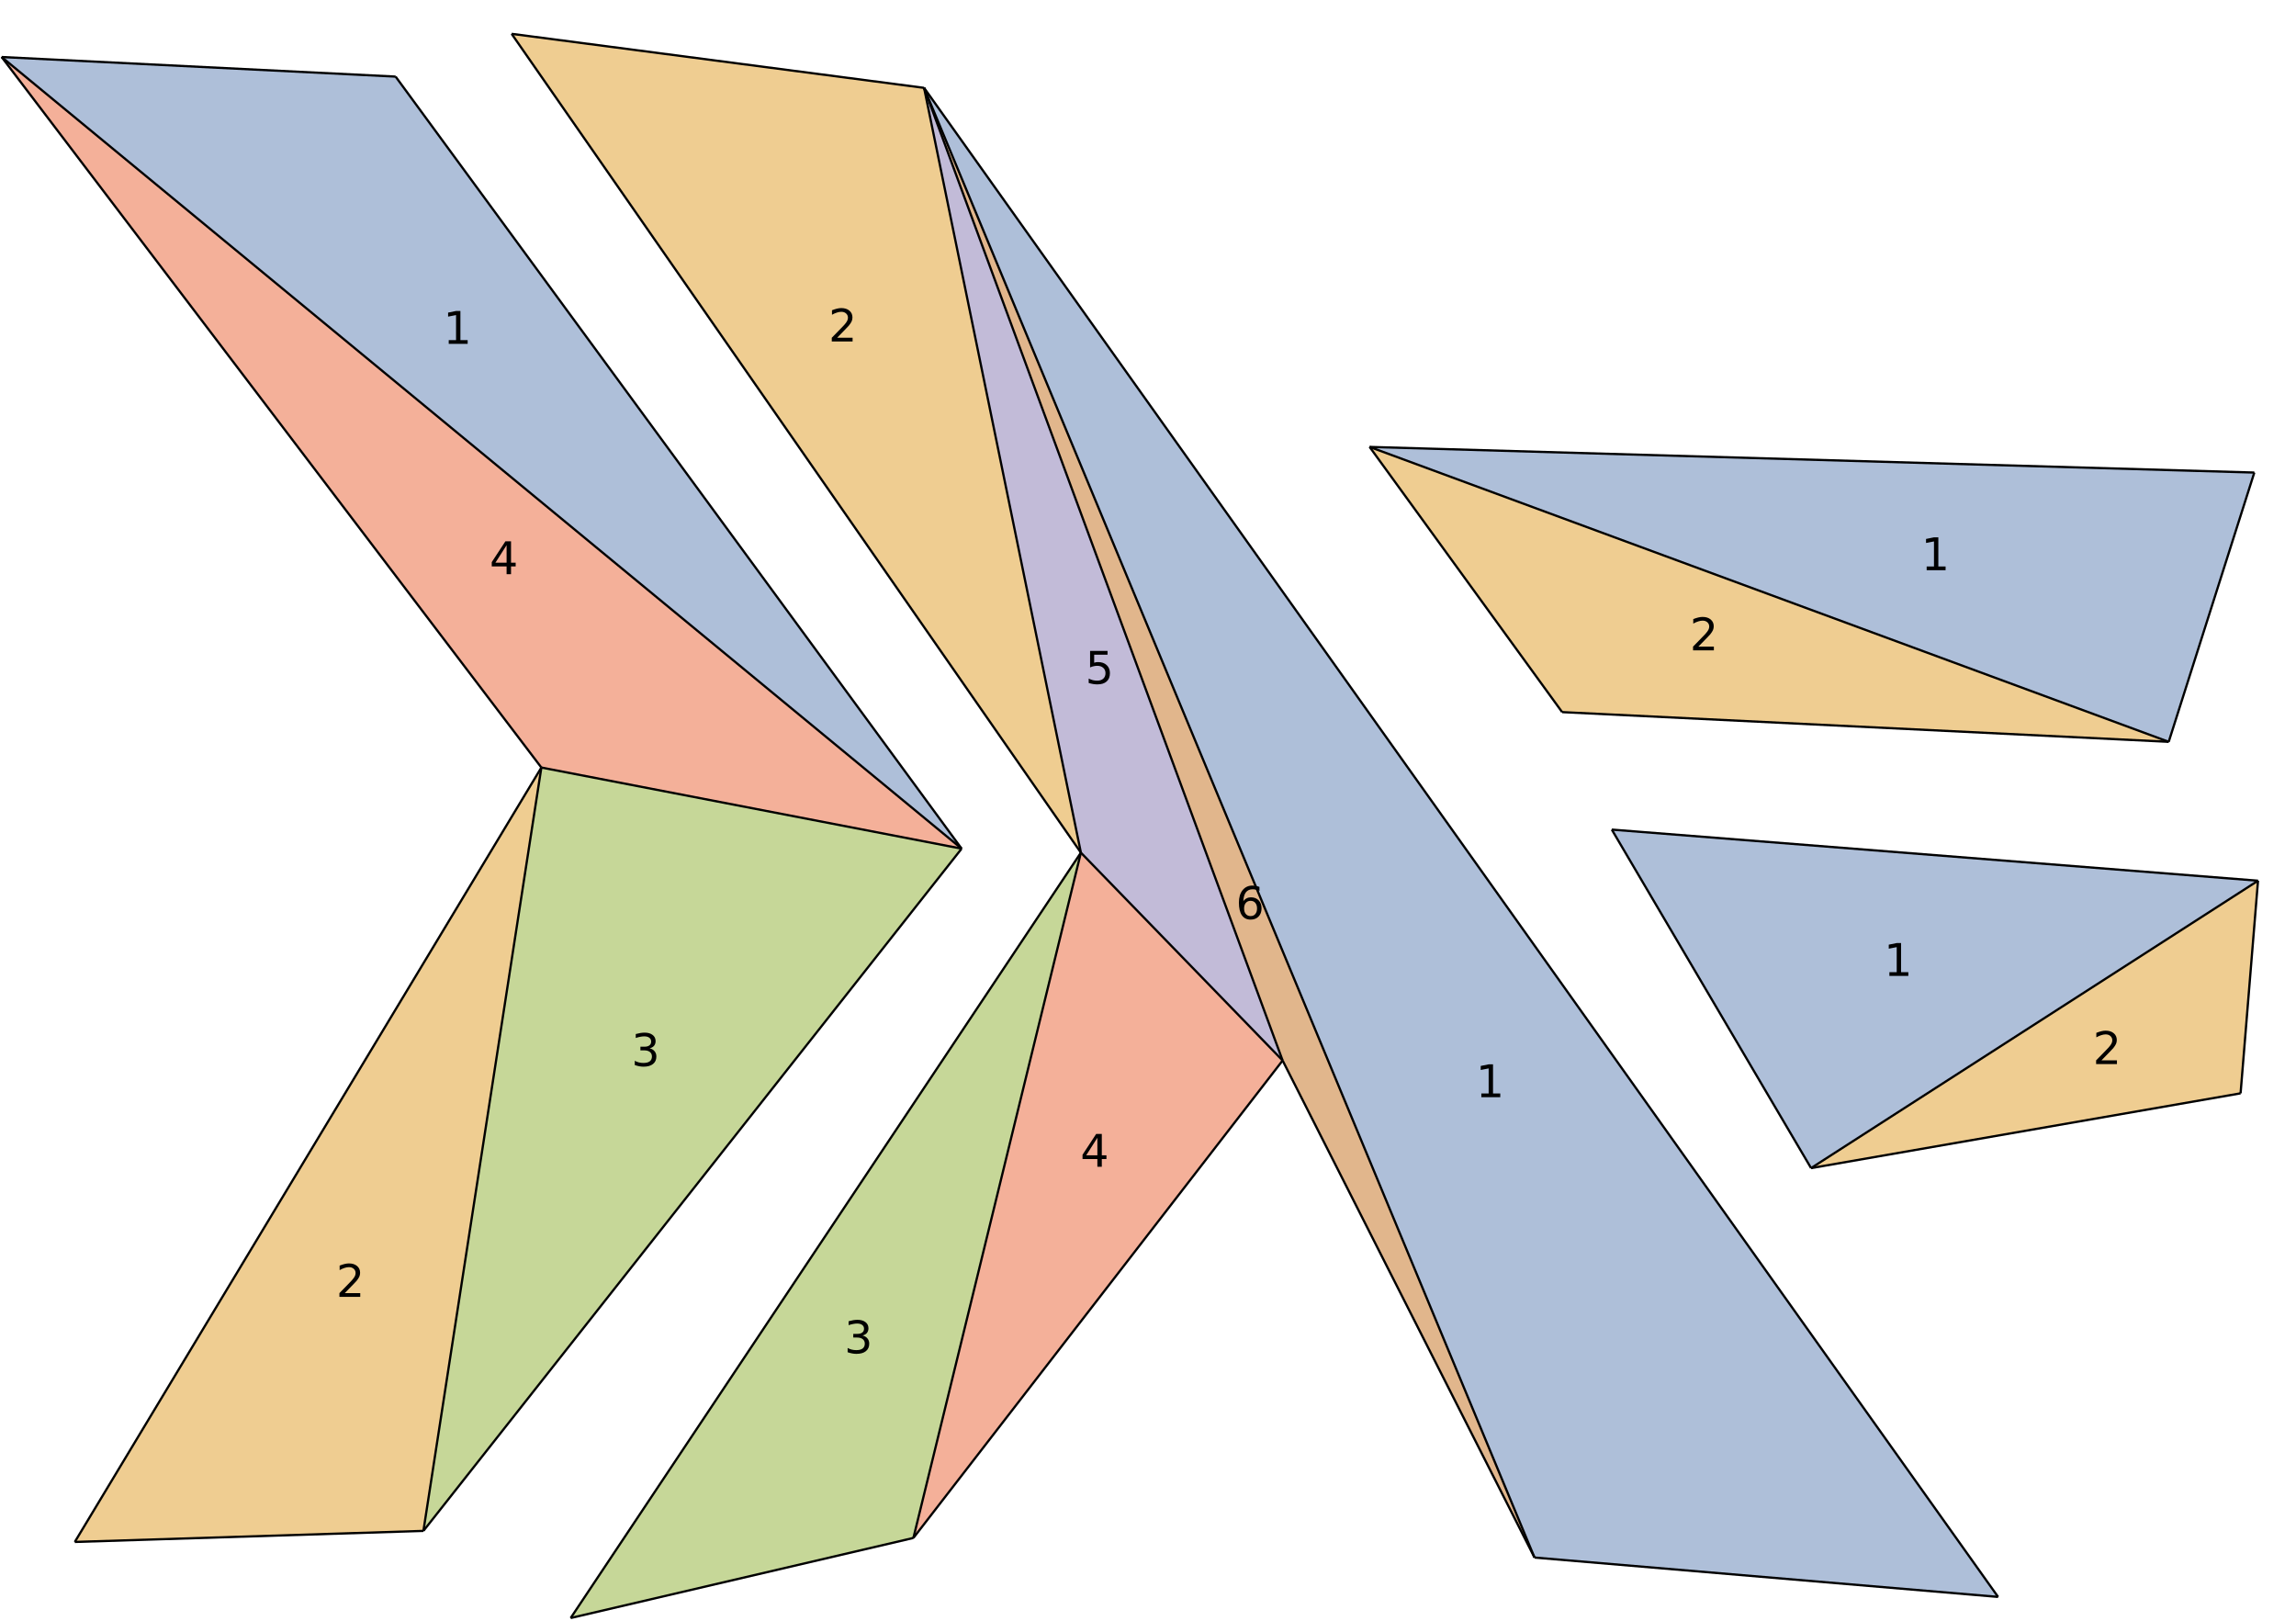
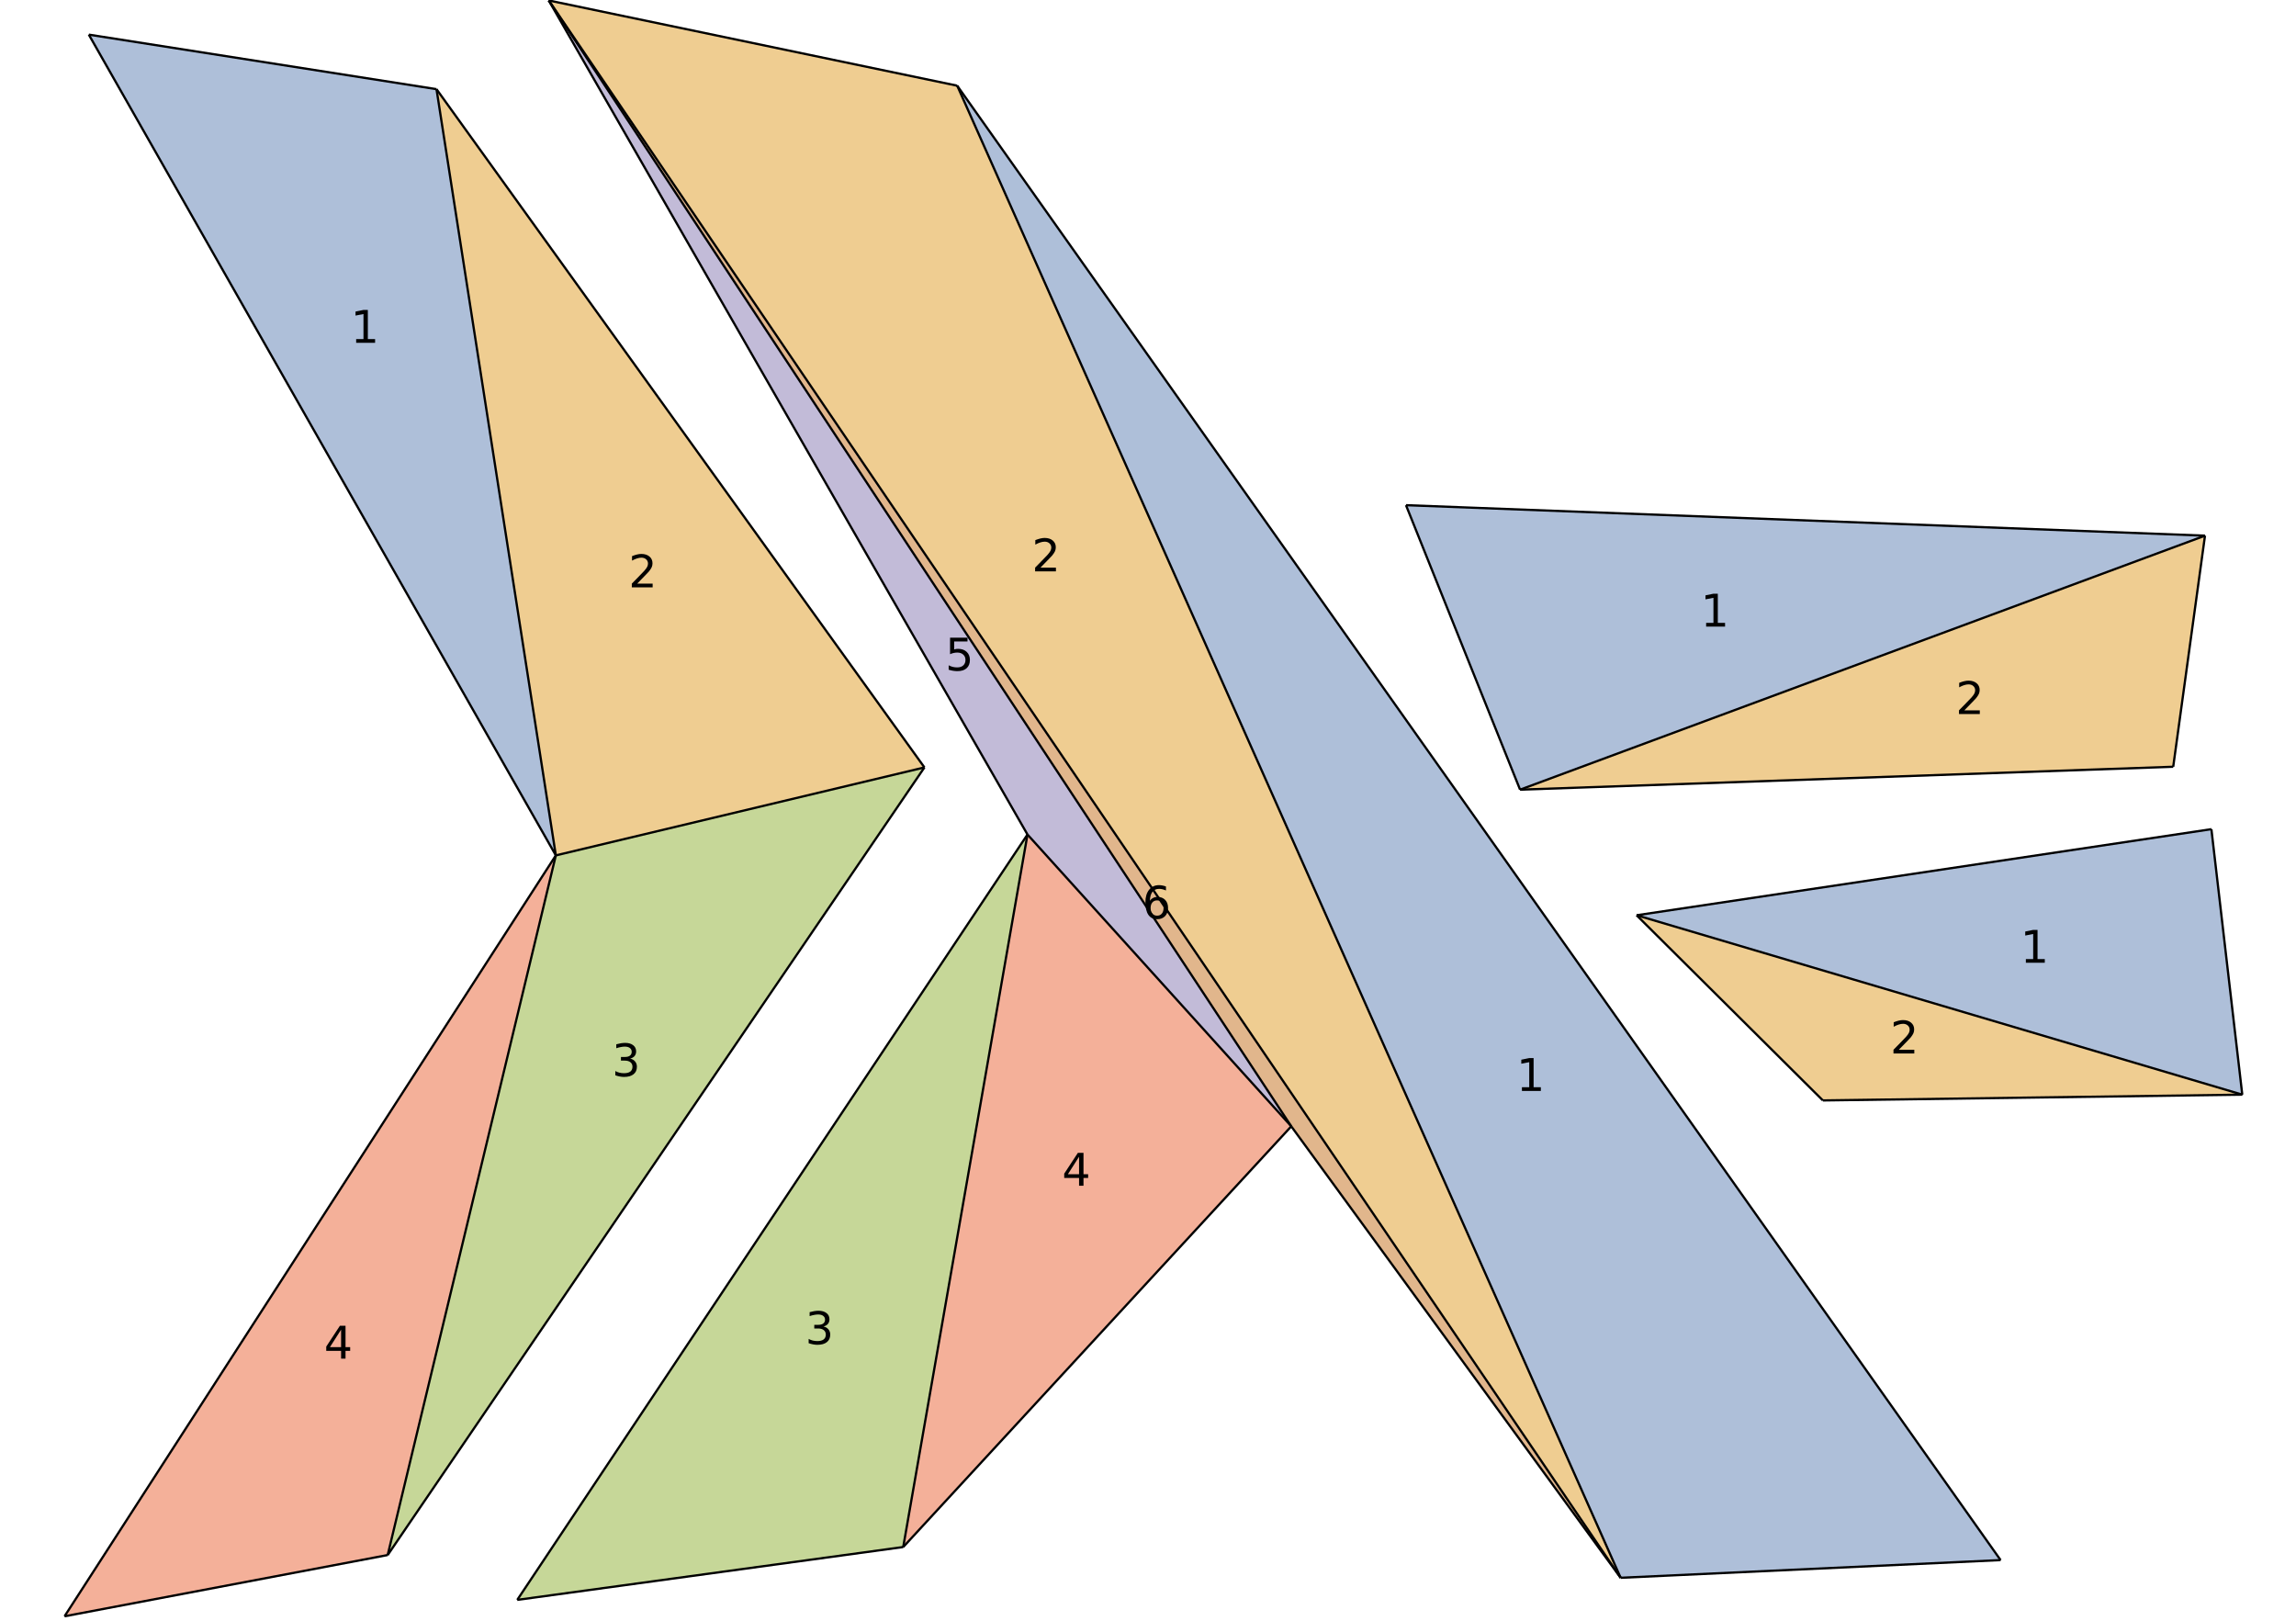
<svg xmlns="http://www.w3.org/2000/svg" xmlns:xlink="http://www.w3.org/1999/xlink" width="510pt" height="360pt" viewBox="0 0 510 360" version="1.1">
  <defs>
    <g>
      <symbol overflow="visible" id="glyph0-0">
        <path style="stroke:none;" d="M 0.5 1.766 L 0.5 -7.047 L 5.5 -7.047 L 5.5 1.766 Z M 1.062 1.219 L 4.938 1.219 L 4.938 -6.484 L 1.062 -6.484 Z M 1.062 1.219 " />
      </symbol>
      <symbol overflow="visible" id="glyph0-1">
        <path style="stroke:none;" d="M 1.234 -0.828 L 2.859 -0.828 L 2.859 -6.391 L 1.094 -6.047 L 1.094 -6.938 L 2.844 -7.297 L 3.828 -7.297 L 3.828 -0.828 L 5.438 -0.828 L 5.438 0 L 1.234 0 Z M 1.234 -0.828 " />
      </symbol>
      <symbol overflow="visible" id="glyph0-2">
        <path style="stroke:none;" d="M 1.922 -0.828 L 5.359 -0.828 L 5.359 0 L 0.734 0 L 0.734 -0.828 C 1.109 -1.211 1.617 -1.734 2.266 -2.391 C 2.91 -3.047 3.316 -3.469 3.484 -3.656 C 3.797 -4.008 4.016 -4.305 4.141 -4.547 C 4.266 -4.797 4.328 -5.039 4.328 -5.281 C 4.328 -5.664 4.191 -5.977 3.922 -6.219 C 3.648 -6.469 3.297 -6.594 2.859 -6.594 C 2.547 -6.594 2.219 -6.535 1.875 -6.422 C 1.539 -6.316 1.176 -6.156 0.781 -5.938 L 0.781 -6.938 C 1.176 -7.094 1.547 -7.211 1.891 -7.297 C 2.234 -7.379 2.551 -7.422 2.844 -7.422 C 3.594 -7.422 4.191 -7.234 4.641 -6.859 C 5.098 -6.484 5.328 -5.977 5.328 -5.344 C 5.328 -5.039 5.27 -4.754 5.156 -4.484 C 5.039 -4.223 4.836 -3.91 4.547 -3.547 C 4.461 -3.453 4.203 -3.176 3.766 -2.719 C 3.328 -2.27 2.711 -1.641 1.922 -0.828 Z M 1.922 -0.828 " />
      </symbol>
      <symbol overflow="visible" id="glyph0-3">
        <path style="stroke:none;" d="M 4.062 -3.938 C 4.531 -3.832 4.895 -3.617 5.156 -3.297 C 5.426 -2.984 5.562 -2.594 5.562 -2.125 C 5.562 -1.406 5.312 -0.848 4.812 -0.453 C 4.32 -0.055 3.617 0.141 2.703 0.141 C 2.398 0.141 2.086 0.109 1.766 0.047 C 1.441 -0.016 1.109 -0.102 0.766 -0.219 L 0.766 -1.172 C 1.035 -1.016 1.332 -0.895 1.656 -0.812 C 1.988 -0.727 2.332 -0.688 2.688 -0.688 C 3.301 -0.688 3.77 -0.805 4.094 -1.047 C 4.414 -1.297 4.578 -1.656 4.578 -2.125 C 4.578 -2.551 4.426 -2.883 4.125 -3.125 C 3.82 -3.363 3.406 -3.484 2.875 -3.484 L 2.016 -3.484 L 2.016 -4.297 L 2.906 -4.297 C 3.395 -4.297 3.766 -4.395 4.016 -4.594 C 4.273 -4.789 4.406 -5.07 4.406 -5.438 C 4.406 -5.801 4.27 -6.082 4 -6.281 C 3.738 -6.488 3.363 -6.594 2.875 -6.594 C 2.602 -6.594 2.312 -6.562 2 -6.5 C 1.688 -6.445 1.348 -6.359 0.984 -6.234 L 0.984 -7.109 C 1.359 -7.211 1.707 -7.289 2.031 -7.344 C 2.363 -7.395 2.672 -7.422 2.953 -7.422 C 3.703 -7.422 4.297 -7.25 4.734 -6.906 C 5.172 -6.57 5.391 -6.113 5.391 -5.531 C 5.391 -5.125 5.273 -4.781 5.047 -4.5 C 4.816 -4.227 4.488 -4.039 4.062 -3.938 Z M 4.062 -3.938 " />
      </symbol>
      <symbol overflow="visible" id="glyph0-4">
        <path style="stroke:none;" d="M 3.781 -6.438 L 1.297 -2.547 L 3.781 -2.547 Z M 3.516 -7.297 L 4.766 -7.297 L 4.766 -2.547 L 5.797 -2.547 L 5.797 -1.719 L 4.766 -1.719 L 4.766 0 L 3.781 0 L 3.781 -1.719 L 0.484 -1.719 L 0.484 -2.672 Z M 3.516 -7.297 " />
      </symbol>
      <symbol overflow="visible" id="glyph0-5">
        <path style="stroke:none;" d="M 1.078 -7.297 L 4.953 -7.297 L 4.953 -6.453 L 1.984 -6.453 L 1.984 -4.672 C 2.129 -4.723 2.27 -4.758 2.406 -4.781 C 2.551 -4.801 2.695 -4.812 2.844 -4.812 C 3.656 -4.812 4.297 -4.586 4.766 -4.141 C 5.242 -3.703 5.484 -3.102 5.484 -2.344 C 5.484 -1.551 5.238 -0.938 4.75 -0.5 C 4.27 -0.07 3.582 0.141 2.688 0.141 C 2.383 0.141 2.07 0.113 1.75 0.062 C 1.438 0.008 1.109 -0.066 0.766 -0.172 L 0.766 -1.156 C 1.066 -1 1.375 -0.879 1.688 -0.797 C 2 -0.723 2.328 -0.688 2.672 -0.688 C 3.234 -0.688 3.676 -0.832 4 -1.125 C 4.332 -1.426 4.5 -1.832 4.5 -2.344 C 4.5 -2.844 4.332 -3.238 4 -3.531 C 3.676 -3.832 3.234 -3.984 2.672 -3.984 C 2.41 -3.984 2.145 -3.953 1.875 -3.891 C 1.613 -3.836 1.348 -3.75 1.078 -3.625 Z M 1.078 -7.297 " />
      </symbol>
      <symbol overflow="visible" id="glyph0-6">
        <path style="stroke:none;" d="M 3.297 -4.031 C 2.859 -4.031 2.508 -3.879 2.25 -3.578 C 1.988 -3.273 1.859 -2.863 1.859 -2.344 C 1.859 -1.812 1.988 -1.395 2.25 -1.094 C 2.508 -0.789 2.859 -0.641 3.297 -0.641 C 3.742 -0.641 4.094 -0.789 4.344 -1.094 C 4.602 -1.395 4.734 -1.812 4.734 -2.344 C 4.734 -2.863 4.602 -3.273 4.344 -3.578 C 4.094 -3.879 3.742 -4.031 3.297 -4.031 Z M 5.266 -7.125 L 5.266 -6.234 C 5.016 -6.348 4.758 -6.438 4.5 -6.5 C 4.25 -6.562 4.004 -6.594 3.766 -6.594 C 3.109 -6.594 2.609 -6.375 2.266 -5.938 C 1.922 -5.5 1.727 -4.832 1.688 -3.938 C 1.875 -4.219 2.113 -4.43 2.406 -4.578 C 2.695 -4.734 3.016 -4.812 3.359 -4.812 C 4.086 -4.812 4.664 -4.586 5.094 -4.141 C 5.52 -3.703 5.734 -3.102 5.734 -2.344 C 5.734 -1.594 5.508 -0.988 5.062 -0.531 C 4.625 -0.082 4.035 0.141 3.297 0.141 C 2.453 0.141 1.805 -0.18 1.359 -0.828 C 0.922 -1.473 0.703 -2.41 0.703 -3.641 C 0.703 -4.785 0.973 -5.703 1.516 -6.391 C 2.066 -7.078 2.801 -7.422 3.719 -7.422 C 3.969 -7.422 4.219 -7.395 4.469 -7.344 C 4.719 -7.301 4.984 -7.227 5.266 -7.125 Z M 5.266 -7.125 " />
      </symbol>
    </g>
  </defs>
  <g id="3_haskell_logo">
-     <path style=" stroke:none;fill-rule:nonzero;fill:rgb(36.842%,50.678%,70.98%);fill-opacity:0.5;" d="M 0.363 12.664 L 87.875 17.016 L 213.598 188.504 Z M 0.363 12.664 " />
+     <path style=" stroke:none;fill-rule:nonzero;fill:rgb(36.842%,50.678%,70.98%);fill-opacity:0.5;" d="M 123.465 190 L 19.73 7.695 L 96.957 19.805 Z M 123.465 190 " />
    <g style="fill:rgb(0%,0%,0%);fill-opacity:1;">
-       <use xlink:href="#glyph0-1" x="98.441" y="76.375" />
+       <use xlink:href="#glyph0-1" x="77.879" y="76.145" />
    </g>
-     <path style=" stroke:none;fill-rule:nonzero;fill:rgb(88.072%,61.104%,14.205%);fill-opacity:0.5;" d="M 94.051 340.047 L 16.613 342.5 L 120.25 170.488 Z M 94.051 340.047 " />
+     <path style=" stroke:none;fill-rule:nonzero;fill:rgb(88.072%,61.104%,14.205%);fill-opacity:0.5;" d="M 123.465 190 L 96.957 19.805 L 205.34 170.461 Z M 123.465 190 " />
    <g style="fill:rgb(0%,0%,0%);fill-opacity:1;">
-       <use xlink:href="#glyph0-2" x="74.66" y="288.055" />
+       <use xlink:href="#glyph0-2" x="139.609" y="130.465" />
    </g>
-     <path style=" stroke:none;fill-rule:nonzero;fill:rgb(56.018%,69.157%,19.488%);fill-opacity:0.5;" d="M 213.598 188.504 L 94.051 340.047 L 120.25 170.488 Z M 213.598 188.504 " />
+     <path style=" stroke:none;fill-rule:nonzero;fill:rgb(56.018%,69.157%,19.488%);fill-opacity:0.5;" d="M 123.465 190 L 205.34 170.461 L 86.117 345.406 Z M 123.465 190 " />
    <g style="fill:rgb(0%,0%,0%);fill-opacity:1;">
-       <use xlink:href="#glyph0-3" x="140.234" y="236.793" />
+       <use xlink:href="#glyph0-3" x="135.91" y="239.07" />
    </g>
-     <path style=" stroke:none;fill-rule:nonzero;fill:rgb(92.253%,38.563%,20.918%);fill-opacity:0.5;" d="M 213.598 188.504 L 120.25 170.488 L 0.363 12.664 Z M 213.598 188.504 " />
+     <path style=" stroke:none;fill-rule:nonzero;fill:rgb(92.253%,38.563%,20.918%);fill-opacity:0.5;" d="M 123.465 190 L 86.117 345.406 L 14.34 359.012 Z M 123.465 190 " />
    <g style="fill:rgb(0%,0%,0%);fill-opacity:1;">
-       <use xlink:href="#glyph0-4" x="108.746" y="127.535" />
+       <use xlink:href="#glyph0-4" x="71.984" y="301.781" />
    </g>
-     <path style="fill:none;stroke-width:0.5;stroke-linecap:butt;stroke-linejoin:miter;stroke:rgb(0%,0%,0%);stroke-opacity:1;stroke-miterlimit:10;" d="M -9.637 2.664 L 77.875 7.016 " transform="matrix(1,0,0,1,10,10)" />
-     <path style="fill:none;stroke-width:0.5;stroke-linecap:butt;stroke-linejoin:miter;stroke:rgb(0%,0%,0%);stroke-opacity:1;stroke-miterlimit:10;" d="M 77.875 7.016 L 203.598 178.504 " transform="matrix(1,0,0,1,10,10)" />
-     <path style="fill:none;stroke-width:0.5;stroke-linecap:butt;stroke-linejoin:miter;stroke:rgb(0%,0%,0%);stroke-opacity:1;stroke-miterlimit:10;" d="M -9.637 2.664 L 203.598 178.504 " transform="matrix(1,0,0,1,10,10)" />
-     <path style="fill:none;stroke-width:0.5;stroke-linecap:butt;stroke-linejoin:miter;stroke:rgb(0%,0%,0%);stroke-opacity:1;stroke-miterlimit:10;" d="M 6.613 332.5 L 84.051 330.047 " transform="matrix(1,0,0,1,10,10)" />
-     <path style="fill:none;stroke-width:0.5;stroke-linecap:butt;stroke-linejoin:miter;stroke:rgb(0%,0%,0%);stroke-opacity:1;stroke-miterlimit:10;" d="M 6.613 332.5 L 110.25 160.488 " transform="matrix(1,0,0,1,10,10)" />
-     <path style="fill:none;stroke-width:0.5;stroke-linecap:butt;stroke-linejoin:miter;stroke:rgb(0%,0%,0%);stroke-opacity:1;stroke-miterlimit:10;" d="M 84.051 330.047 L 110.25 160.488 " transform="matrix(1,0,0,1,10,10)" />
-     <path style="fill:none;stroke-width:0.5;stroke-linecap:butt;stroke-linejoin:miter;stroke:rgb(0%,0%,0%);stroke-opacity:1;stroke-miterlimit:10;" d="M 84.051 330.047 L 203.598 178.504 " transform="matrix(1,0,0,1,10,10)" />
-     <path style="fill:none;stroke-width:0.5;stroke-linecap:butt;stroke-linejoin:miter;stroke:rgb(0%,0%,0%);stroke-opacity:1;stroke-miterlimit:10;" d="M 110.25 160.488 L 203.598 178.504 " transform="matrix(1,0,0,1,10,10)" />
-     <path style="fill:none;stroke-width:0.5;stroke-linecap:butt;stroke-linejoin:miter;stroke:rgb(0%,0%,0%);stroke-opacity:1;stroke-miterlimit:10;" d="M -9.637 2.664 L 110.25 160.488 " transform="matrix(1,0,0,1,10,10)" />
-     <path style=" stroke:none;fill-rule:nonzero;fill:rgb(36.842%,50.678%,70.98%);fill-opacity:0.5;" d="M 205.262 19.516 L 443.824 354.707 L 340.852 345.965 Z M 205.262 19.516 " />
+     <path style="fill:none;stroke-width:0.5;stroke-linecap:butt;stroke-linejoin:miter;stroke:rgb(0%,0%,0%);stroke-opacity:1;stroke-miterlimit:10;" d="M 9.73 -2.305 L 113.465 180 " transform="matrix(1,0,0,1,10,10)" />
+     <path style="fill:none;stroke-width:0.5;stroke-linecap:butt;stroke-linejoin:miter;stroke:rgb(0%,0%,0%);stroke-opacity:1;stroke-miterlimit:10;" d="M 9.73 -2.305 L 86.957 9.805 " transform="matrix(1,0,0,1,10,10)" />
+     <path style="fill:none;stroke-width:0.5;stroke-linecap:butt;stroke-linejoin:miter;stroke:rgb(0%,0%,0%);stroke-opacity:1;stroke-miterlimit:10;" d="M 86.957 9.805 L 113.465 180 " transform="matrix(1,0,0,1,10,10)" />
+     <path style="fill:none;stroke-width:0.5;stroke-linecap:butt;stroke-linejoin:miter;stroke:rgb(0%,0%,0%);stroke-opacity:1;stroke-miterlimit:10;" d="M 86.957 9.805 L 195.34 160.461 " transform="matrix(1,0,0,1,10,10)" />
+     <path style="fill:none;stroke-width:0.5;stroke-linecap:butt;stroke-linejoin:miter;stroke:rgb(0%,0%,0%);stroke-opacity:1;stroke-miterlimit:10;" d="M 113.465 180 L 195.34 160.461 " transform="matrix(1,0,0,1,10,10)" />
+     <path style="fill:none;stroke-width:0.5;stroke-linecap:butt;stroke-linejoin:miter;stroke:rgb(0%,0%,0%);stroke-opacity:1;stroke-miterlimit:10;" d="M 76.117 335.406 L 195.34 160.461 " transform="matrix(1,0,0,1,10,10)" />
+     <path style="fill:none;stroke-width:0.5;stroke-linecap:butt;stroke-linejoin:miter;stroke:rgb(0%,0%,0%);stroke-opacity:1;stroke-miterlimit:10;" d="M 76.117 335.406 L 113.465 180 " transform="matrix(1,0,0,1,10,10)" />
+     <path style="fill:none;stroke-width:0.5;stroke-linecap:butt;stroke-linejoin:miter;stroke:rgb(0%,0%,0%);stroke-opacity:1;stroke-miterlimit:10;" d="M 4.34 349.012 L 76.117 335.406 " transform="matrix(1,0,0,1,10,10)" />
+     <path style="fill:none;stroke-width:0.5;stroke-linecap:butt;stroke-linejoin:miter;stroke:rgb(0%,0%,0%);stroke-opacity:1;stroke-miterlimit:10;" d="M 4.34 349.012 L 113.465 180 " transform="matrix(1,0,0,1,10,10)" />
+     <path style=" stroke:none;fill-rule:nonzero;fill:rgb(36.842%,50.678%,70.98%);fill-opacity:0.5;" d="M 212.621 19.035 L 444.379 346.531 L 359.988 350.461 Z M 212.621 19.035 " />
    <g style="fill:rgb(0%,0%,0%);fill-opacity:1;">
-       <use xlink:href="#glyph0-1" x="327.809" y="243.711" />
+       <use xlink:href="#glyph0-1" x="336.824" y="242.32" />
    </g>
-     <path style=" stroke:none;fill-rule:nonzero;fill:rgb(88.072%,61.104%,14.205%);fill-opacity:0.5;" d="M 240.094 189.395 L 113.648 7.516 L 205.262 19.516 Z M 240.094 189.395 " />
+     <path style=" stroke:none;fill-rule:nonzero;fill:rgb(88.072%,61.104%,14.205%);fill-opacity:0.5;" d="M 121.898 0.105 L 212.621 19.035 L 359.988 350.461 Z M 121.898 0.105 " />
    <g style="fill:rgb(0%,0%,0%);fill-opacity:1;">
-       <use xlink:href="#glyph0-2" x="184.023" y="75.852" />
+       <use xlink:href="#glyph0-2" x="229.191" y="126.91" />
    </g>
-     <path style=" stroke:none;fill-rule:nonzero;fill:rgb(56.018%,69.157%,19.488%);fill-opacity:0.5;" d="M 202.891 341.613 L 126.762 359.395 L 240.094 189.395 Z M 202.891 341.613 " />
+     <path style=" stroke:none;fill-rule:nonzero;fill:rgb(56.018%,69.157%,19.488%);fill-opacity:0.5;" d="M 200.629 343.629 L 114.898 355.367 L 228.23 185.367 Z M 200.629 343.629 " />
    <g style="fill:rgb(0%,0%,0%);fill-opacity:1;">
-       <use xlink:href="#glyph0-3" x="187.516" y="300.582" />
+       <use xlink:href="#glyph0-3" x="178.855" y="298.57" />
    </g>
-     <path style=" stroke:none;fill-rule:nonzero;fill:rgb(92.253%,38.563%,20.918%);fill-opacity:0.5;" d="M 284.902 235.559 L 202.891 341.613 L 240.094 189.395 Z M 284.902 235.559 " />
+     <path style=" stroke:none;fill-rule:nonzero;fill:rgb(92.253%,38.563%,20.918%);fill-opacity:0.5;" d="M 286.824 250.184 L 200.629 343.629 L 228.23 185.367 Z M 286.824 250.184 " />
    <g style="fill:rgb(0%,0%,0%);fill-opacity:1;">
-       <use xlink:href="#glyph0-4" x="239.973" y="259.168" />
+       <use xlink:href="#glyph0-4" x="235.906" y="263.371" />
    </g>
-     <path style=" stroke:none;fill-rule:nonzero;fill:rgb(52.849%,47.062%,70.135%);fill-opacity:0.5;" d="M 284.902 235.559 L 240.094 189.395 L 205.262 19.516 Z M 284.902 235.559 " />
+     <path style=" stroke:none;fill-rule:nonzero;fill:rgb(52.849%,47.062%,70.135%);fill-opacity:0.5;" d="M 286.824 250.184 L 228.23 185.367 L 121.898 0.105 Z M 286.824 250.184 " />
    <g style="fill:rgb(0%,0%,0%);fill-opacity:1;">
-       <use xlink:href="#glyph0-5" x="241.059" y="151.875" />
+       <use xlink:href="#glyph0-5" x="209.957" y="148.934" />
    </g>
-     <path style=" stroke:none;fill-rule:nonzero;fill:rgb(77.208%,43.155%,10.239%);fill-opacity:0.5;" d="M 284.902 235.559 L 205.262 19.516 L 340.852 345.965 Z M 284.902 235.559 " />
+     <path style=" stroke:none;fill-rule:nonzero;fill:rgb(77.208%,43.155%,10.239%);fill-opacity:0.5;" d="M 286.824 250.184 L 121.898 0.105 L 359.988 350.461 Z M 286.824 250.184 " />
    <g style="fill:rgb(0%,0%,0%);fill-opacity:1;">
-       <use xlink:href="#glyph0-6" x="274.488" y="204.125" />
+       <use xlink:href="#glyph0-6" x="253.723" y="204.031" />
    </g>
-     <path style="fill:none;stroke-width:0.5;stroke-linecap:butt;stroke-linejoin:miter;stroke:rgb(0%,0%,0%);stroke-opacity:1;stroke-miterlimit:10;" d="M 195.262 9.516 L 433.824 344.707 " transform="matrix(1,0,0,1,10,10)" />
-     <path style="fill:none;stroke-width:0.5;stroke-linecap:butt;stroke-linejoin:miter;stroke:rgb(0%,0%,0%);stroke-opacity:1;stroke-miterlimit:10;" d="M 330.852 335.965 L 433.824 344.707 " transform="matrix(1,0,0,1,10,10)" />
-     <path style="fill:none;stroke-width:0.5;stroke-linecap:butt;stroke-linejoin:miter;stroke:rgb(0%,0%,0%);stroke-opacity:1;stroke-miterlimit:10;" d="M 195.262 9.516 L 330.852 335.965 " transform="matrix(1,0,0,1,10,10)" />
-     <path style="fill:none;stroke-width:0.5;stroke-linecap:butt;stroke-linejoin:miter;stroke:rgb(0%,0%,0%);stroke-opacity:1;stroke-miterlimit:10;" d="M 103.648 -2.484 L 230.094 179.395 " transform="matrix(1,0,0,1,10,10)" />
-     <path style="fill:none;stroke-width:0.5;stroke-linecap:butt;stroke-linejoin:miter;stroke:rgb(0%,0%,0%);stroke-opacity:1;stroke-miterlimit:10;" d="M 103.648 -2.484 L 195.262 9.516 " transform="matrix(1,0,0,1,10,10)" />
-     <path style="fill:none;stroke-width:0.5;stroke-linecap:butt;stroke-linejoin:miter;stroke:rgb(0%,0%,0%);stroke-opacity:1;stroke-miterlimit:10;" d="M 195.262 9.516 L 230.094 179.395 " transform="matrix(1,0,0,1,10,10)" />
-     <path style="fill:none;stroke-width:0.5;stroke-linecap:butt;stroke-linejoin:miter;stroke:rgb(0%,0%,0%);stroke-opacity:1;stroke-miterlimit:10;" d="M 116.762 349.395 L 192.891 331.613 " transform="matrix(1,0,0,1,10,10)" />
-     <path style="fill:none;stroke-width:0.5;stroke-linecap:butt;stroke-linejoin:miter;stroke:rgb(0%,0%,0%);stroke-opacity:1;stroke-miterlimit:10;" d="M 116.762 349.395 L 230.094 179.395 " transform="matrix(1,0,0,1,10,10)" />
-     <path style="fill:none;stroke-width:0.5;stroke-linecap:butt;stroke-linejoin:miter;stroke:rgb(0%,0%,0%);stroke-opacity:1;stroke-miterlimit:10;" d="M 192.891 331.613 L 230.094 179.395 " transform="matrix(1,0,0,1,10,10)" />
-     <path style="fill:none;stroke-width:0.5;stroke-linecap:butt;stroke-linejoin:miter;stroke:rgb(0%,0%,0%);stroke-opacity:1;stroke-miterlimit:10;" d="M 192.891 331.613 L 274.902 225.559 " transform="matrix(1,0,0,1,10,10)" />
-     <path style="fill:none;stroke-width:0.5;stroke-linecap:butt;stroke-linejoin:miter;stroke:rgb(0%,0%,0%);stroke-opacity:1;stroke-miterlimit:10;" d="M 230.094 179.395 L 274.902 225.559 " transform="matrix(1,0,0,1,10,10)" />
-     <path style="fill:none;stroke-width:0.5;stroke-linecap:butt;stroke-linejoin:miter;stroke:rgb(0%,0%,0%);stroke-opacity:1;stroke-miterlimit:10;" d="M 195.262 9.516 L 274.902 225.559 " transform="matrix(1,0,0,1,10,10)" />
-     <path style="fill:none;stroke-width:0.5;stroke-linecap:butt;stroke-linejoin:miter;stroke:rgb(0%,0%,0%);stroke-opacity:1;stroke-miterlimit:10;" d="M 274.902 225.559 L 330.852 335.965 " transform="matrix(1,0,0,1,10,10)" />
-     <path style=" stroke:none;fill-rule:nonzero;fill:rgb(36.842%,50.678%,70.98%);fill-opacity:0.5;" d="M 304.227 99.273 L 500.742 104.965 L 481.727 164.773 Z M 304.227 99.273 " />
+     <path style="fill:none;stroke-width:0.5;stroke-linecap:butt;stroke-linejoin:miter;stroke:rgb(0%,0%,0%);stroke-opacity:1;stroke-miterlimit:10;" d="M 202.621 9.035 L 434.379 336.531 " transform="matrix(1,0,0,1,10,10)" />
+     <path style="fill:none;stroke-width:0.5;stroke-linecap:butt;stroke-linejoin:miter;stroke:rgb(0%,0%,0%);stroke-opacity:1;stroke-miterlimit:10;" d="M 349.988 340.461 L 434.379 336.531 " transform="matrix(1,0,0,1,10,10)" />
+     <path style="fill:none;stroke-width:0.5;stroke-linecap:butt;stroke-linejoin:miter;stroke:rgb(0%,0%,0%);stroke-opacity:1;stroke-miterlimit:10;" d="M 202.621 9.035 L 349.988 340.461 " transform="matrix(1,0,0,1,10,10)" />
+     <path style="fill:none;stroke-width:0.5;stroke-linecap:butt;stroke-linejoin:miter;stroke:rgb(0%,0%,0%);stroke-opacity:1;stroke-miterlimit:10;" d="M 111.898 -9.895 L 202.621 9.035 " transform="matrix(1,0,0,1,10,10)" />
+     <path style="fill:none;stroke-width:0.5;stroke-linecap:butt;stroke-linejoin:miter;stroke:rgb(0%,0%,0%);stroke-opacity:1;stroke-miterlimit:10;" d="M 111.898 -9.895 L 349.988 340.461 " transform="matrix(1,0,0,1,10,10)" />
+     <path style="fill:none;stroke-width:0.5;stroke-linecap:butt;stroke-linejoin:miter;stroke:rgb(0%,0%,0%);stroke-opacity:1;stroke-miterlimit:10;" d="M 104.898 345.367 L 190.629 333.629 " transform="matrix(1,0,0,1,10,10)" />
+     <path style="fill:none;stroke-width:0.5;stroke-linecap:butt;stroke-linejoin:miter;stroke:rgb(0%,0%,0%);stroke-opacity:1;stroke-miterlimit:10;" d="M 104.898 345.367 L 218.23 175.367 " transform="matrix(1,0,0,1,10,10)" />
+     <path style="fill:none;stroke-width:0.5;stroke-linecap:butt;stroke-linejoin:miter;stroke:rgb(0%,0%,0%);stroke-opacity:1;stroke-miterlimit:10;" d="M 190.629 333.629 L 218.23 175.367 " transform="matrix(1,0,0,1,10,10)" />
+     <path style="fill:none;stroke-width:0.5;stroke-linecap:butt;stroke-linejoin:miter;stroke:rgb(0%,0%,0%);stroke-opacity:1;stroke-miterlimit:10;" d="M 190.629 333.629 L 276.824 240.184 " transform="matrix(1,0,0,1,10,10)" />
+     <path style="fill:none;stroke-width:0.5;stroke-linecap:butt;stroke-linejoin:miter;stroke:rgb(0%,0%,0%);stroke-opacity:1;stroke-miterlimit:10;" d="M 218.23 175.367 L 276.824 240.184 " transform="matrix(1,0,0,1,10,10)" />
+     <path style="fill:none;stroke-width:0.5;stroke-linecap:butt;stroke-linejoin:miter;stroke:rgb(0%,0%,0%);stroke-opacity:1;stroke-miterlimit:10;" d="M 111.898 -9.895 L 218.23 175.367 " transform="matrix(1,0,0,1,10,10)" />
+     <path style="fill:none;stroke-width:0.5;stroke-linecap:butt;stroke-linejoin:miter;stroke:rgb(0%,0%,0%);stroke-opacity:1;stroke-miterlimit:10;" d="M 111.898 -9.895 L 276.824 240.184 " transform="matrix(1,0,0,1,10,10)" />
+     <path style="fill:none;stroke-width:0.5;stroke-linecap:butt;stroke-linejoin:miter;stroke:rgb(0%,0%,0%);stroke-opacity:1;stroke-miterlimit:10;" d="M 276.824 240.184 L 349.988 340.461 " transform="matrix(1,0,0,1,10,10)" />
+     <path style=" stroke:none;fill-rule:nonzero;fill:rgb(36.842%,50.678%,70.98%);fill-opacity:0.5;" d="M 337.648 175.402 L 312.305 112.211 L 489.785 118.984 Z M 337.648 175.402 " />
    <g style="fill:rgb(0%,0%,0%);fill-opacity:1;">
-       <use xlink:href="#glyph0-1" x="426.727" y="126.652" />
+       <use xlink:href="#glyph0-1" x="377.742" y="139.176" />
    </g>
-     <path style=" stroke:none;fill-rule:nonzero;fill:rgb(88.072%,61.104%,14.205%);fill-opacity:0.5;" d="M 304.227 99.273 L 481.727 164.773 L 346.988 158.176 Z M 304.227 99.273 " />
+     <path style=" stroke:none;fill-rule:nonzero;fill:rgb(88.072%,61.104%,14.205%);fill-opacity:0.5;" d="M 337.648 175.402 L 489.785 118.984 L 482.727 170.312 Z M 337.648 175.402 " />
    <g style="fill:rgb(0%,0%,0%);fill-opacity:1;">
-       <use xlink:href="#glyph0-2" x="375.336" y="144.453" />
+       <use xlink:href="#glyph0-2" x="434.406" y="158.609" />
    </g>
-     <path style="fill:none;stroke-width:0.5;stroke-linecap:butt;stroke-linejoin:miter;stroke:rgb(0%,0%,0%);stroke-opacity:1;stroke-miterlimit:10;" d="M 294.227 89.273 L 490.742 94.965 " transform="matrix(1,0,0,1,10,10)" />
-     <path style="fill:none;stroke-width:0.5;stroke-linecap:butt;stroke-linejoin:miter;stroke:rgb(0%,0%,0%);stroke-opacity:1;stroke-miterlimit:10;" d="M 471.727 154.773 L 490.742 94.965 " transform="matrix(1,0,0,1,10,10)" />
-     <path style="fill:none;stroke-width:0.5;stroke-linecap:butt;stroke-linejoin:miter;stroke:rgb(0%,0%,0%);stroke-opacity:1;stroke-miterlimit:10;" d="M 294.227 89.273 L 471.727 154.773 " transform="matrix(1,0,0,1,10,10)" />
-     <path style="fill:none;stroke-width:0.5;stroke-linecap:butt;stroke-linejoin:miter;stroke:rgb(0%,0%,0%);stroke-opacity:1;stroke-miterlimit:10;" d="M 336.988 148.176 L 471.727 154.773 " transform="matrix(1,0,0,1,10,10)" />
-     <path style="fill:none;stroke-width:0.5;stroke-linecap:butt;stroke-linejoin:miter;stroke:rgb(0%,0%,0%);stroke-opacity:1;stroke-miterlimit:10;" d="M 294.227 89.273 L 336.988 148.176 " transform="matrix(1,0,0,1,10,10)" />
-     <path style=" stroke:none;fill-rule:nonzero;fill:rgb(36.842%,50.678%,70.98%);fill-opacity:0.5;" d="M 402.285 259.461 L 358.02 184.273 L 501.562 195.625 Z M 402.285 259.461 " />
+     <path style="fill:none;stroke-width:0.5;stroke-linecap:butt;stroke-linejoin:miter;stroke:rgb(0%,0%,0%);stroke-opacity:1;stroke-miterlimit:10;" d="M 302.305 102.211 L 327.648 165.402 " transform="matrix(1,0,0,1,10,10)" />
+     <path style="fill:none;stroke-width:0.5;stroke-linecap:butt;stroke-linejoin:miter;stroke:rgb(0%,0%,0%);stroke-opacity:1;stroke-miterlimit:10;" d="M 302.305 102.211 L 479.785 108.984 " transform="matrix(1,0,0,1,10,10)" />
+     <path style="fill:none;stroke-width:0.5;stroke-linecap:butt;stroke-linejoin:miter;stroke:rgb(0%,0%,0%);stroke-opacity:1;stroke-miterlimit:10;" d="M 327.648 165.402 L 479.785 108.984 " transform="matrix(1,0,0,1,10,10)" />
+     <path style="fill:none;stroke-width:0.5;stroke-linecap:butt;stroke-linejoin:miter;stroke:rgb(0%,0%,0%);stroke-opacity:1;stroke-miterlimit:10;" d="M 472.727 160.312 L 479.785 108.984 " transform="matrix(1,0,0,1,10,10)" />
+     <path style="fill:none;stroke-width:0.5;stroke-linecap:butt;stroke-linejoin:miter;stroke:rgb(0%,0%,0%);stroke-opacity:1;stroke-miterlimit:10;" d="M 327.648 165.402 L 472.727 160.312 " transform="matrix(1,0,0,1,10,10)" />
+     <path style=" stroke:none;fill-rule:nonzero;fill:rgb(36.842%,50.678%,70.98%);fill-opacity:0.5;" d="M 363.531 203.297 L 491.207 184.176 L 498.066 243.148 Z M 363.531 203.297 " />
    <g style="fill:rgb(0%,0%,0%);fill-opacity:1;">
-       <use xlink:href="#glyph0-1" x="418.449" y="216.77" />
+       <use xlink:href="#glyph0-1" x="448.762" y="213.852" />
    </g>
-     <path style=" stroke:none;fill-rule:nonzero;fill:rgb(88.072%,61.104%,14.205%);fill-opacity:0.5;" d="M 402.285 259.461 L 501.562 195.625 L 497.691 242.852 Z M 402.285 259.461 " />
+     <path style=" stroke:none;fill-rule:nonzero;fill:rgb(88.072%,61.104%,14.205%);fill-opacity:0.5;" d="M 363.531 203.297 L 498.066 243.148 L 404.906 244.43 Z M 363.531 203.297 " />
    <g style="fill:rgb(0%,0%,0%);fill-opacity:1;">
-       <use xlink:href="#glyph0-2" x="464.867" y="236.355" />
+       <use xlink:href="#glyph0-2" x="419.855" y="234.004" />
    </g>
-     <path style="fill:none;stroke-width:0.5;stroke-linecap:butt;stroke-linejoin:miter;stroke:rgb(0%,0%,0%);stroke-opacity:1;stroke-miterlimit:10;" d="M 348.02 174.273 L 392.285 249.461 " transform="matrix(1,0,0,1,10,10)" />
-     <path style="fill:none;stroke-width:0.5;stroke-linecap:butt;stroke-linejoin:miter;stroke:rgb(0%,0%,0%);stroke-opacity:1;stroke-miterlimit:10;" d="M 348.02 174.273 L 491.562 185.625 " transform="matrix(1,0,0,1,10,10)" />
-     <path style="fill:none;stroke-width:0.5;stroke-linecap:butt;stroke-linejoin:miter;stroke:rgb(0%,0%,0%);stroke-opacity:1;stroke-miterlimit:10;" d="M 392.285 249.461 L 491.562 185.625 " transform="matrix(1,0,0,1,10,10)" />
-     <path style="fill:none;stroke-width:0.5;stroke-linecap:butt;stroke-linejoin:miter;stroke:rgb(0%,0%,0%);stroke-opacity:1;stroke-miterlimit:10;" d="M 487.691 232.852 L 491.562 185.625 " transform="matrix(1,0,0,1,10,10)" />
-     <path style="fill:none;stroke-width:0.5;stroke-linecap:butt;stroke-linejoin:miter;stroke:rgb(0%,0%,0%);stroke-opacity:1;stroke-miterlimit:10;" d="M 392.285 249.461 L 487.691 232.852 " transform="matrix(1,0,0,1,10,10)" />
+     <path style="fill:none;stroke-width:0.5;stroke-linecap:butt;stroke-linejoin:miter;stroke:rgb(0%,0%,0%);stroke-opacity:1;stroke-miterlimit:10;" d="M 353.531 193.297 L 481.207 174.176 " transform="matrix(1,0,0,1,10,10)" />
+     <path style="fill:none;stroke-width:0.5;stroke-linecap:butt;stroke-linejoin:miter;stroke:rgb(0%,0%,0%);stroke-opacity:1;stroke-miterlimit:10;" d="M 481.207 174.176 L 488.066 233.148 " transform="matrix(1,0,0,1,10,10)" />
+     <path style="fill:none;stroke-width:0.5;stroke-linecap:butt;stroke-linejoin:miter;stroke:rgb(0%,0%,0%);stroke-opacity:1;stroke-miterlimit:10;" d="M 353.531 193.297 L 488.066 233.148 " transform="matrix(1,0,0,1,10,10)" />
+     <path style="fill:none;stroke-width:0.5;stroke-linecap:butt;stroke-linejoin:miter;stroke:rgb(0%,0%,0%);stroke-opacity:1;stroke-miterlimit:10;" d="M 394.906 234.43 L 488.066 233.148 " transform="matrix(1,0,0,1,10,10)" />
+     <path style="fill:none;stroke-width:0.5;stroke-linecap:butt;stroke-linejoin:miter;stroke:rgb(0%,0%,0%);stroke-opacity:1;stroke-miterlimit:10;" d="M 353.531 193.297 L 394.906 234.43 " transform="matrix(1,0,0,1,10,10)" />
  </g>
</svg>
